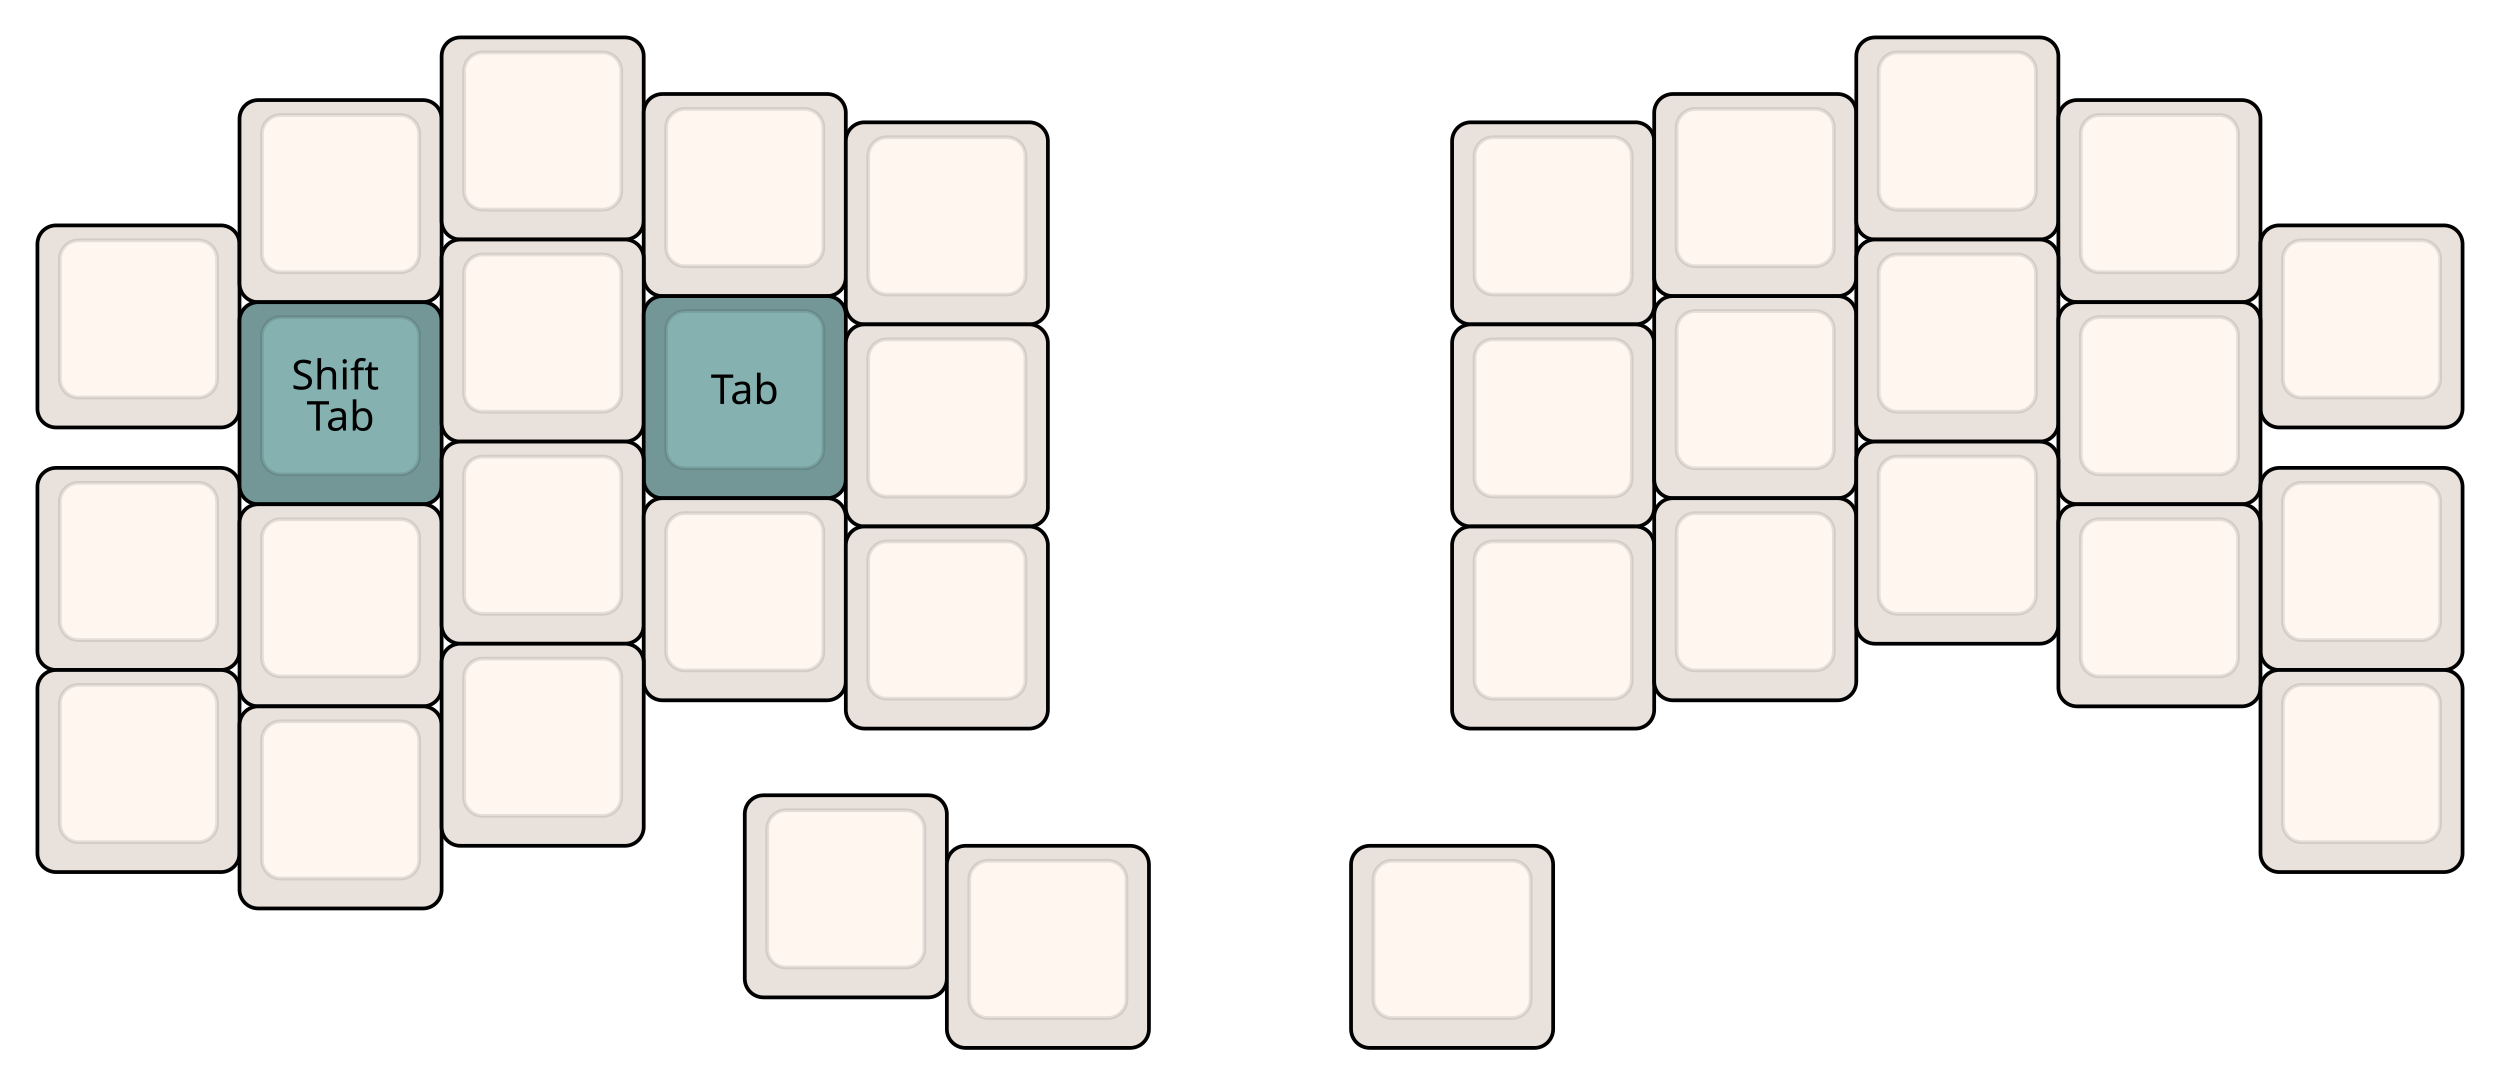
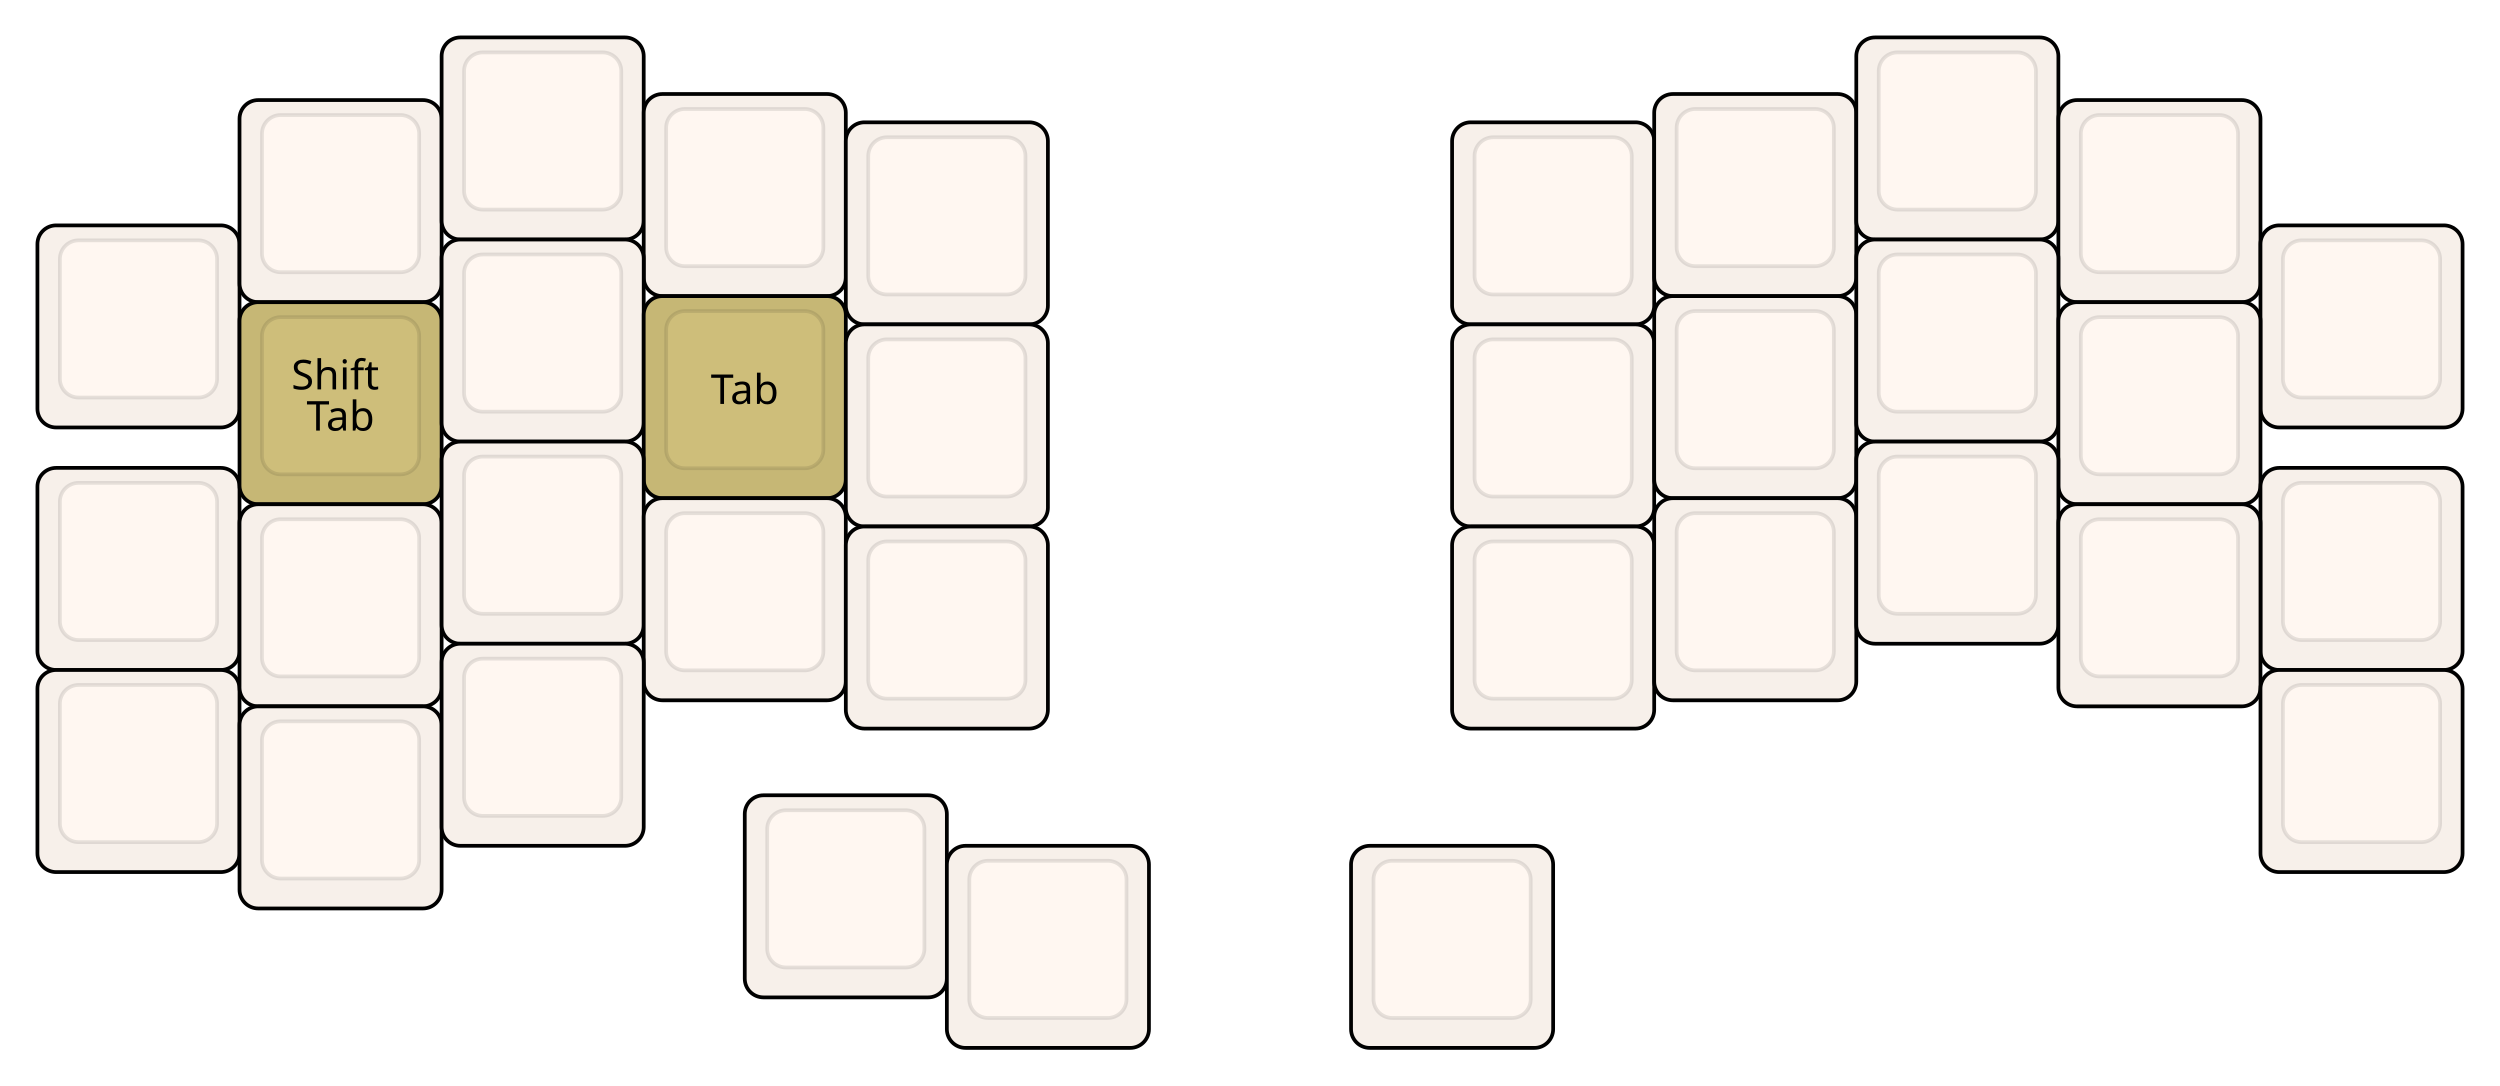
<svg xmlns="http://www.w3.org/2000/svg" width="668px" height="290x" viewBox="0 0 668 290">
  <style type="text/css">
    .keycap .border { stroke: black; stroke-width: 1; }
    .keycap .inner.border { stroke: rgba(0,0,0,.1); }
    .keycap { font-family: sans-serif; font-size: 11px}
    .keycap .sub { font-size: 9px}
  </style>
  <g class="keycap blank">
-     <rect x="10" y="60.22" width="54" height="54" rx="5" fill="#e9e1db" class="outer border" />
-     <rect x="16" y="64.22" width="42" height="42" rx="5" fill="#fff6f0" class="inner border" />
+     <rect x="10" y="60.22" width="54" height="54" rx="5" fill="#f7f0ea" class="outer border" />
+     <rect x="16" y="64.22" width="42" height="42" rx="5" fill="#fff7f1" class="inner border" />
  </g>
  <g class="keycap blank">
-     <rect x="64" y="26.74" width="54" height="54" rx="5" fill="#e9e1db" class="outer border" />
-     <rect x="70" y="30.74" width="42" height="42" rx="5" fill="#fff6f0" class="inner border" />
+     <rect x="64" y="26.74" width="54" height="54" rx="5" fill="#f7f0ea" class="outer border" />
+     <rect x="70" y="30.74" width="42" height="42" rx="5" fill="#fff7f1" class="inner border" />
  </g>
  <g class="keycap blank">
-     <rect x="118" y="10" width="54" height="54" rx="5" fill="#e9e1db" class="outer border" />
-     <rect x="124" y="14" width="42" height="42" rx="5" fill="#fff6f0" class="inner border" />
+     <rect x="118" y="10" width="54" height="54" rx="5" fill="#f7f0ea" class="outer border" />
+     <rect x="124" y="14" width="42" height="42" rx="5" fill="#fff7f1" class="inner border" />
  </g>
  <g class="keycap blank">
-     <rect x="172" y="25.12" width="54" height="54" rx="5" fill="#e9e1db" class="outer border" />
-     <rect x="178" y="29.12" width="42" height="42" rx="5" fill="#fff6f0" class="inner border" />
+     <rect x="172" y="25.12" width="54" height="54" rx="5" fill="#f7f0ea" class="outer border" />
+     <rect x="178" y="29.12" width="42" height="42" rx="5" fill="#fff7f1" class="inner border" />
  </g>
  <g class="keycap blank">
-     <rect x="226" y="32.68" width="54" height="54" rx="5" fill="#e9e1db" class="outer border" />
-     <rect x="232" y="36.68" width="42" height="42" rx="5" fill="#fff6f0" class="inner border" />
+     <rect x="226" y="32.68" width="54" height="54" rx="5" fill="#f7f0ea" class="outer border" />
+     <rect x="232" y="36.68" width="42" height="42" rx="5" fill="#fff7f1" class="inner border" />
  </g>
  <g class="keycap blank">
-     <rect x="388" y="32.68" width="54" height="54" rx="5" fill="#e9e1db" class="outer border" />
-     <rect x="394" y="36.68" width="42" height="42" rx="5" fill="#fff6f0" class="inner border" />
+     <rect x="388" y="32.68" width="54" height="54" rx="5" fill="#f7f0ea" class="outer border" />
+     <rect x="394" y="36.68" width="42" height="42" rx="5" fill="#fff7f1" class="inner border" />
  </g>
  <g class="keycap blank">
-     <rect x="442" y="25.12" width="54" height="54" rx="5" fill="#e9e1db" class="outer border" />
-     <rect x="448" y="29.12" width="42" height="42" rx="5" fill="#fff6f0" class="inner border" />
+     <rect x="442" y="25.12" width="54" height="54" rx="5" fill="#f7f0ea" class="outer border" />
+     <rect x="448" y="29.12" width="42" height="42" rx="5" fill="#fff7f1" class="inner border" />
  </g>
  <g class="keycap blank">
-     <rect x="496" y="10" width="54" height="54" rx="5" fill="#e9e1db" class="outer border" />
-     <rect x="502" y="14" width="42" height="42" rx="5" fill="#fff6f0" class="inner border" />
+     <rect x="496" y="10" width="54" height="54" rx="5" fill="#f7f0ea" class="outer border" />
+     <rect x="502" y="14" width="42" height="42" rx="5" fill="#fff7f1" class="inner border" />
  </g>
  <g class="keycap blank">
-     <rect x="550" y="26.74" width="54" height="54" rx="5" fill="#e9e1db" class="outer border" />
-     <rect x="556" y="30.74" width="42" height="42" rx="5" fill="#fff6f0" class="inner border" />
+     <rect x="550" y="26.74" width="54" height="54" rx="5" fill="#f7f0ea" class="outer border" />
+     <rect x="556" y="30.74" width="42" height="42" rx="5" fill="#fff7f1" class="inner border" />
  </g>
  <g class="keycap blank">
-     <rect x="604" y="60.22" width="54" height="54" rx="5" fill="#e9e1db" class="outer border" />
-     <rect x="610" y="64.22" width="42" height="42" rx="5" fill="#fff6f0" class="inner border" />
+     <rect x="604" y="60.22" width="54" height="54" rx="5" fill="#f7f0ea" class="outer border" />
+     <rect x="610" y="64.22" width="42" height="42" rx="5" fill="#fff7f1" class="inner border" />
  </g>
  <g class="keycap blank">
-     <rect x="10" y="125.02" width="54" height="54" rx="5" fill="#e9e1db" class="outer border" />
-     <rect x="16" y="129.02" width="42" height="42" rx="5" fill="#fff6f0" class="inner border" />
+     <rect x="10" y="125.02" width="54" height="54" rx="5" fill="#f7f0ea" class="outer border" />
+     <rect x="16" y="129.02" width="42" height="42" rx="5" fill="#fff7f1" class="inner border" />
  </g>
  <g class="keycap mod_implicit">
-     <rect x="64" y="80.74" width="54" height="54" rx="5" fill="#739797" class="outer border" />
-     <rect x="70" y="84.74" width="42" height="42" rx="5" fill="#86b1b1" class="inner border" />
+     <rect x="64" y="80.74" width="54" height="54" rx="5" fill="#c6b775" class="outer border" />
+     <rect x="70" y="84.74" width="42" height="42" rx="5" fill="#cebe7a" class="inner border" />
    <text x="91" y="100.24" text-anchor="middle" dominant-baseline="middle" class="main">
      <tspan x="91" dy="0">Shift</tspan>
      <tspan x="91" dy="11">Tab</tspan>
    </text>
  </g>
  <g class="keycap blank">
-     <rect x="118" y="64" width="54" height="54" rx="5" fill="#e9e1db" class="outer border" />
-     <rect x="124" y="68" width="42" height="42" rx="5" fill="#fff6f0" class="inner border" />
+     <rect x="118" y="64" width="54" height="54" rx="5" fill="#f7f0ea" class="outer border" />
+     <rect x="124" y="68" width="42" height="42" rx="5" fill="#fff7f1" class="inner border" />
  </g>
  <g class="keycap mod_implicit">
-     <rect x="172" y="79.12" width="54" height="54" rx="5" fill="#739797" class="outer border" />
-     <rect x="178" y="83.12" width="42" height="42" rx="5" fill="#86b1b1" class="inner border" />
+     <rect x="172" y="79.12" width="54" height="54" rx="5" fill="#c6b775" class="outer border" />
+     <rect x="178" y="83.12" width="42" height="42" rx="5" fill="#cebe7a" class="inner border" />
    <text x="199" y="104.12" text-anchor="middle" dominant-baseline="middle" class="main">
      <tspan x="199" dy="0">Tab</tspan>
    </text>
  </g>
  <g class="keycap blank">
-     <rect x="226" y="86.68" width="54" height="54" rx="5" fill="#e9e1db" class="outer border" />
-     <rect x="232" y="90.68" width="42" height="42" rx="5" fill="#fff6f0" class="inner border" />
+     <rect x="226" y="86.68" width="54" height="54" rx="5" fill="#f7f0ea" class="outer border" />
+     <rect x="232" y="90.68" width="42" height="42" rx="5" fill="#fff7f1" class="inner border" />
  </g>
  <g class="keycap blank">
-     <rect x="388" y="86.68" width="54" height="54" rx="5" fill="#e9e1db" class="outer border" />
-     <rect x="394" y="90.68" width="42" height="42" rx="5" fill="#fff6f0" class="inner border" />
+     <rect x="388" y="86.68" width="54" height="54" rx="5" fill="#f7f0ea" class="outer border" />
+     <rect x="394" y="90.68" width="42" height="42" rx="5" fill="#fff7f1" class="inner border" />
  </g>
  <g class="keycap blank">
-     <rect x="442" y="79.12" width="54" height="54" rx="5" fill="#e9e1db" class="outer border" />
-     <rect x="448" y="83.12" width="42" height="42" rx="5" fill="#fff6f0" class="inner border" />
+     <rect x="442" y="79.12" width="54" height="54" rx="5" fill="#f7f0ea" class="outer border" />
+     <rect x="448" y="83.12" width="42" height="42" rx="5" fill="#fff7f1" class="inner border" />
  </g>
  <g class="keycap blank">
-     <rect x="496" y="64" width="54" height="54" rx="5" fill="#e9e1db" class="outer border" />
-     <rect x="502" y="68" width="42" height="42" rx="5" fill="#fff6f0" class="inner border" />
+     <rect x="496" y="64" width="54" height="54" rx="5" fill="#f7f0ea" class="outer border" />
+     <rect x="502" y="68" width="42" height="42" rx="5" fill="#fff7f1" class="inner border" />
  </g>
  <g class="keycap blank">
-     <rect x="550" y="80.74" width="54" height="54" rx="5" fill="#e9e1db" class="outer border" />
-     <rect x="556" y="84.74" width="42" height="42" rx="5" fill="#fff6f0" class="inner border" />
+     <rect x="550" y="80.74" width="54" height="54" rx="5" fill="#f7f0ea" class="outer border" />
+     <rect x="556" y="84.74" width="42" height="42" rx="5" fill="#fff7f1" class="inner border" />
  </g>
  <g class="keycap blank">
-     <rect x="604" y="125.02" width="54" height="54" rx="5" fill="#e9e1db" class="outer border" />
-     <rect x="610" y="129.02" width="42" height="42" rx="5" fill="#fff6f0" class="inner border" />
+     <rect x="604" y="125.02" width="54" height="54" rx="5" fill="#f7f0ea" class="outer border" />
+     <rect x="610" y="129.02" width="42" height="42" rx="5" fill="#fff7f1" class="inner border" />
  </g>
  <g class="keycap blank">
-     <rect x="10" y="179.02" width="54" height="54" rx="5" fill="#e9e1db" class="outer border" />
-     <rect x="16" y="183.02" width="42" height="42" rx="5" fill="#fff6f0" class="inner border" />
+     <rect x="10" y="179.02" width="54" height="54" rx="5" fill="#f7f0ea" class="outer border" />
+     <rect x="16" y="183.02" width="42" height="42" rx="5" fill="#fff7f1" class="inner border" />
  </g>
  <g class="keycap blank">
-     <rect x="64" y="134.74" width="54" height="54" rx="5" fill="#e9e1db" class="outer border" />
-     <rect x="70" y="138.74" width="42" height="42" rx="5" fill="#fff6f0" class="inner border" />
+     <rect x="64" y="134.74" width="54" height="54" rx="5" fill="#f7f0ea" class="outer border" />
+     <rect x="70" y="138.74" width="42" height="42" rx="5" fill="#fff7f1" class="inner border" />
  </g>
  <g class="keycap blank">
-     <rect x="118" y="118" width="54" height="54" rx="5" fill="#e9e1db" class="outer border" />
-     <rect x="124" y="122" width="42" height="42" rx="5" fill="#fff6f0" class="inner border" />
+     <rect x="118" y="118" width="54" height="54" rx="5" fill="#f7f0ea" class="outer border" />
+     <rect x="124" y="122" width="42" height="42" rx="5" fill="#fff7f1" class="inner border" />
  </g>
  <g class="keycap blank">
-     <rect x="172" y="133.12" width="54" height="54" rx="5" fill="#e9e1db" class="outer border" />
-     <rect x="178" y="137.12" width="42" height="42" rx="5" fill="#fff6f0" class="inner border" />
+     <rect x="172" y="133.12" width="54" height="54" rx="5" fill="#f7f0ea" class="outer border" />
+     <rect x="178" y="137.12" width="42" height="42" rx="5" fill="#fff7f1" class="inner border" />
  </g>
  <g class="keycap blank">
-     <rect x="226" y="140.68" width="54" height="54" rx="5" fill="#e9e1db" class="outer border" />
-     <rect x="232" y="144.68" width="42" height="42" rx="5" fill="#fff6f0" class="inner border" />
+     <rect x="226" y="140.68" width="54" height="54" rx="5" fill="#f7f0ea" class="outer border" />
+     <rect x="232" y="144.68" width="42" height="42" rx="5" fill="#fff7f1" class="inner border" />
  </g>
  <g class="keycap blank">
-     <rect x="388" y="140.68" width="54" height="54" rx="5" fill="#e9e1db" class="outer border" />
-     <rect x="394" y="144.68" width="42" height="42" rx="5" fill="#fff6f0" class="inner border" />
+     <rect x="388" y="140.68" width="54" height="54" rx="5" fill="#f7f0ea" class="outer border" />
+     <rect x="394" y="144.68" width="42" height="42" rx="5" fill="#fff7f1" class="inner border" />
  </g>
  <g class="keycap blank">
-     <rect x="442" y="133.12" width="54" height="54" rx="5" fill="#e9e1db" class="outer border" />
-     <rect x="448" y="137.12" width="42" height="42" rx="5" fill="#fff6f0" class="inner border" />
+     <rect x="442" y="133.12" width="54" height="54" rx="5" fill="#f7f0ea" class="outer border" />
+     <rect x="448" y="137.12" width="42" height="42" rx="5" fill="#fff7f1" class="inner border" />
  </g>
  <g class="keycap blank">
-     <rect x="496" y="118" width="54" height="54" rx="5" fill="#e9e1db" class="outer border" />
-     <rect x="502" y="122" width="42" height="42" rx="5" fill="#fff6f0" class="inner border" />
+     <rect x="496" y="118" width="54" height="54" rx="5" fill="#f7f0ea" class="outer border" />
+     <rect x="502" y="122" width="42" height="42" rx="5" fill="#fff7f1" class="inner border" />
  </g>
  <g class="keycap blank">
-     <rect x="550" y="134.74" width="54" height="54" rx="5" fill="#e9e1db" class="outer border" />
-     <rect x="556" y="138.74" width="42" height="42" rx="5" fill="#fff6f0" class="inner border" />
+     <rect x="550" y="134.74" width="54" height="54" rx="5" fill="#f7f0ea" class="outer border" />
+     <rect x="556" y="138.74" width="42" height="42" rx="5" fill="#fff7f1" class="inner border" />
  </g>
  <g class="keycap blank">
-     <rect x="604" y="179.02" width="54" height="54" rx="5" fill="#e9e1db" class="outer border" />
-     <rect x="610" y="183.02" width="42" height="42" rx="5" fill="#fff6f0" class="inner border" />
+     <rect x="604" y="179.02" width="54" height="54" rx="5" fill="#f7f0ea" class="outer border" />
+     <rect x="610" y="183.02" width="42" height="42" rx="5" fill="#fff7f1" class="inner border" />
  </g>
  <g class="keycap blank">
-     <rect x="64" y="188.74" width="54" height="54" rx="5" fill="#e9e1db" class="outer border" />
-     <rect x="70" y="192.74" width="42" height="42" rx="5" fill="#fff6f0" class="inner border" />
+     <rect x="64" y="188.74" width="54" height="54" rx="5" fill="#f7f0ea" class="outer border" />
+     <rect x="70" y="192.74" width="42" height="42" rx="5" fill="#fff7f1" class="inner border" />
  </g>
  <g class="keycap blank">
-     <rect x="118" y="172" width="54" height="54" rx="5" fill="#e9e1db" class="outer border" />
-     <rect x="124" y="176" width="42" height="42" rx="5" fill="#fff6f0" class="inner border" />
+     <rect x="118" y="172" width="54" height="54" rx="5" fill="#f7f0ea" class="outer border" />
+     <rect x="124" y="176" width="42" height="42" rx="5" fill="#fff7f1" class="inner border" />
  </g>
  <g class="keycap blank">
-     <rect x="199" y="212.5" width="54" height="54" rx="5" fill="#e9e1db" class="outer border" />
-     <rect x="205" y="216.5" width="42" height="42" rx="5" fill="#fff6f0" class="inner border" />
+     <rect x="199" y="212.5" width="54" height="54" rx="5" fill="#f7f0ea" class="outer border" />
+     <rect x="205" y="216.5" width="42" height="42" rx="5" fill="#fff7f1" class="inner border" />
  </g>
  <g class="keycap blank">
-     <rect x="253" y="226" width="54" height="54" rx="5" fill="#e9e1db" class="outer border" />
-     <rect x="259" y="230" width="42" height="42" rx="5" fill="#fff6f0" class="inner border" />
+     <rect x="253" y="226" width="54" height="54" rx="5" fill="#f7f0ea" class="outer border" />
+     <rect x="259" y="230" width="42" height="42" rx="5" fill="#fff7f1" class="inner border" />
  </g>
  <g class="keycap blank">
-     <rect x="361" y="226" width="54" height="54" rx="5" fill="#e9e1db" class="outer border" />
-     <rect x="367" y="230" width="42" height="42" rx="5" fill="#fff6f0" class="inner border" />
+     <rect x="361" y="226" width="54" height="54" rx="5" fill="#f7f0ea" class="outer border" />
+     <rect x="367" y="230" width="42" height="42" rx="5" fill="#fff7f1" class="inner border" />
  </g>
</svg>
